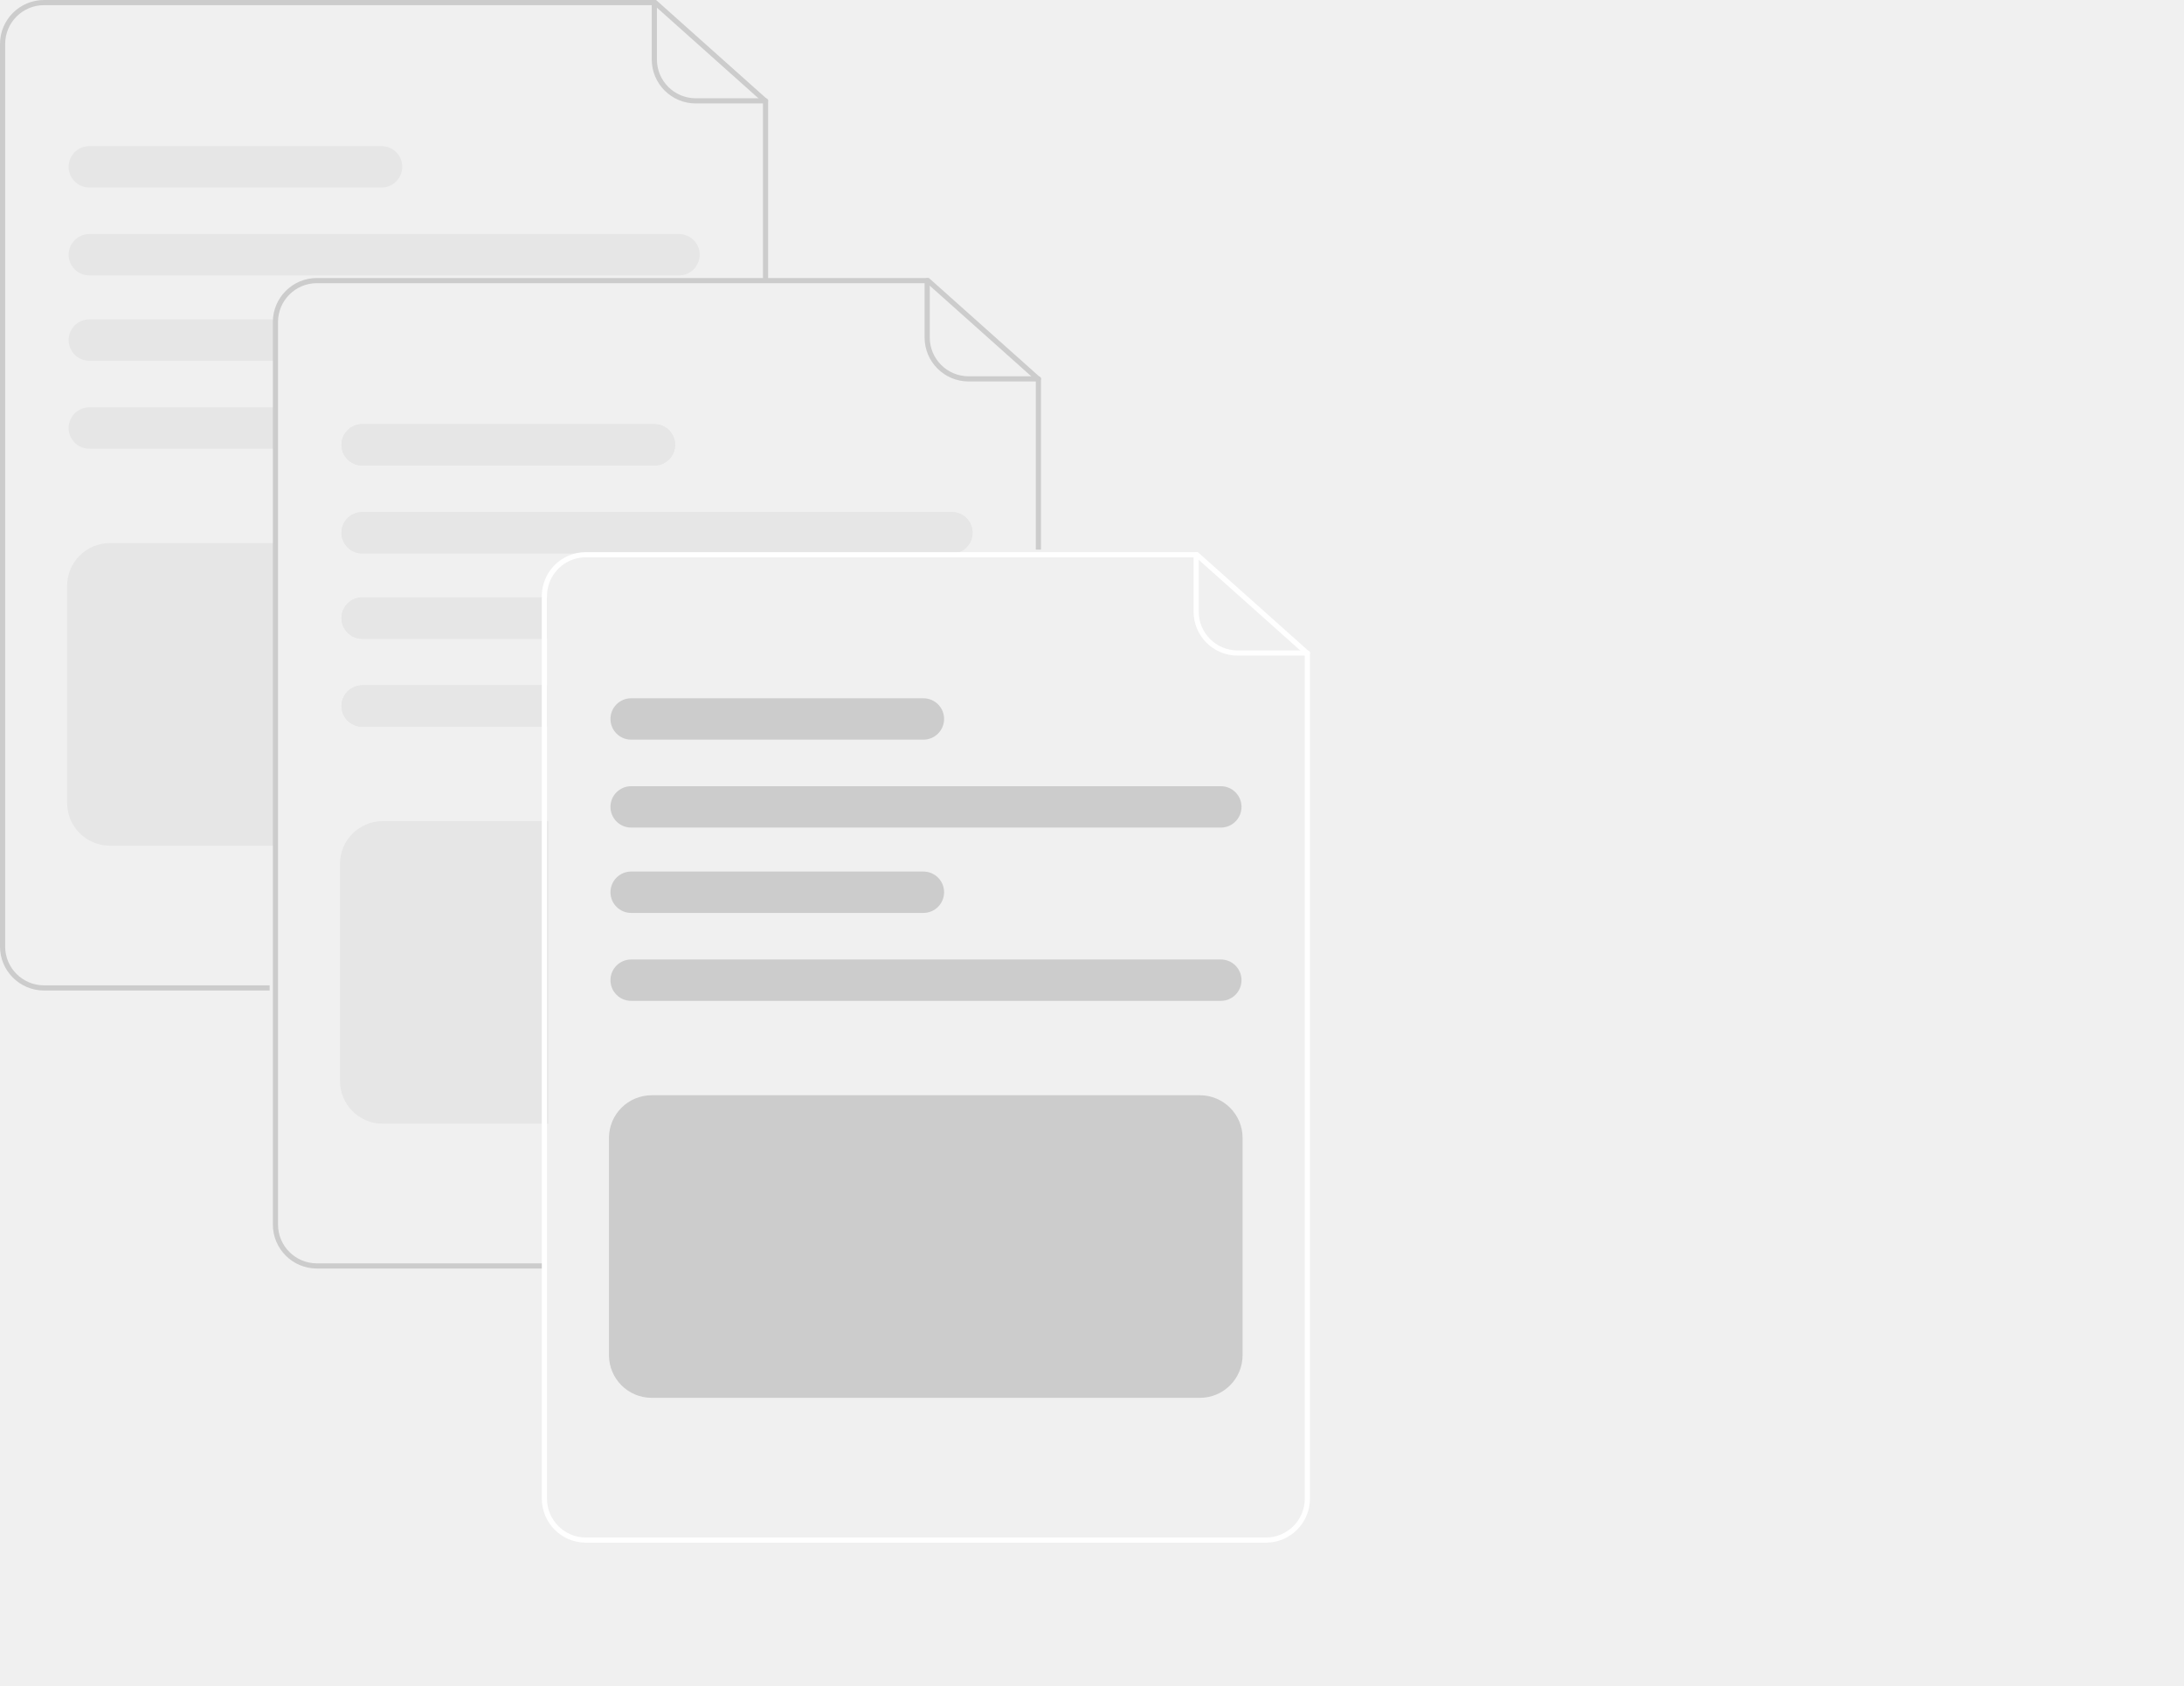
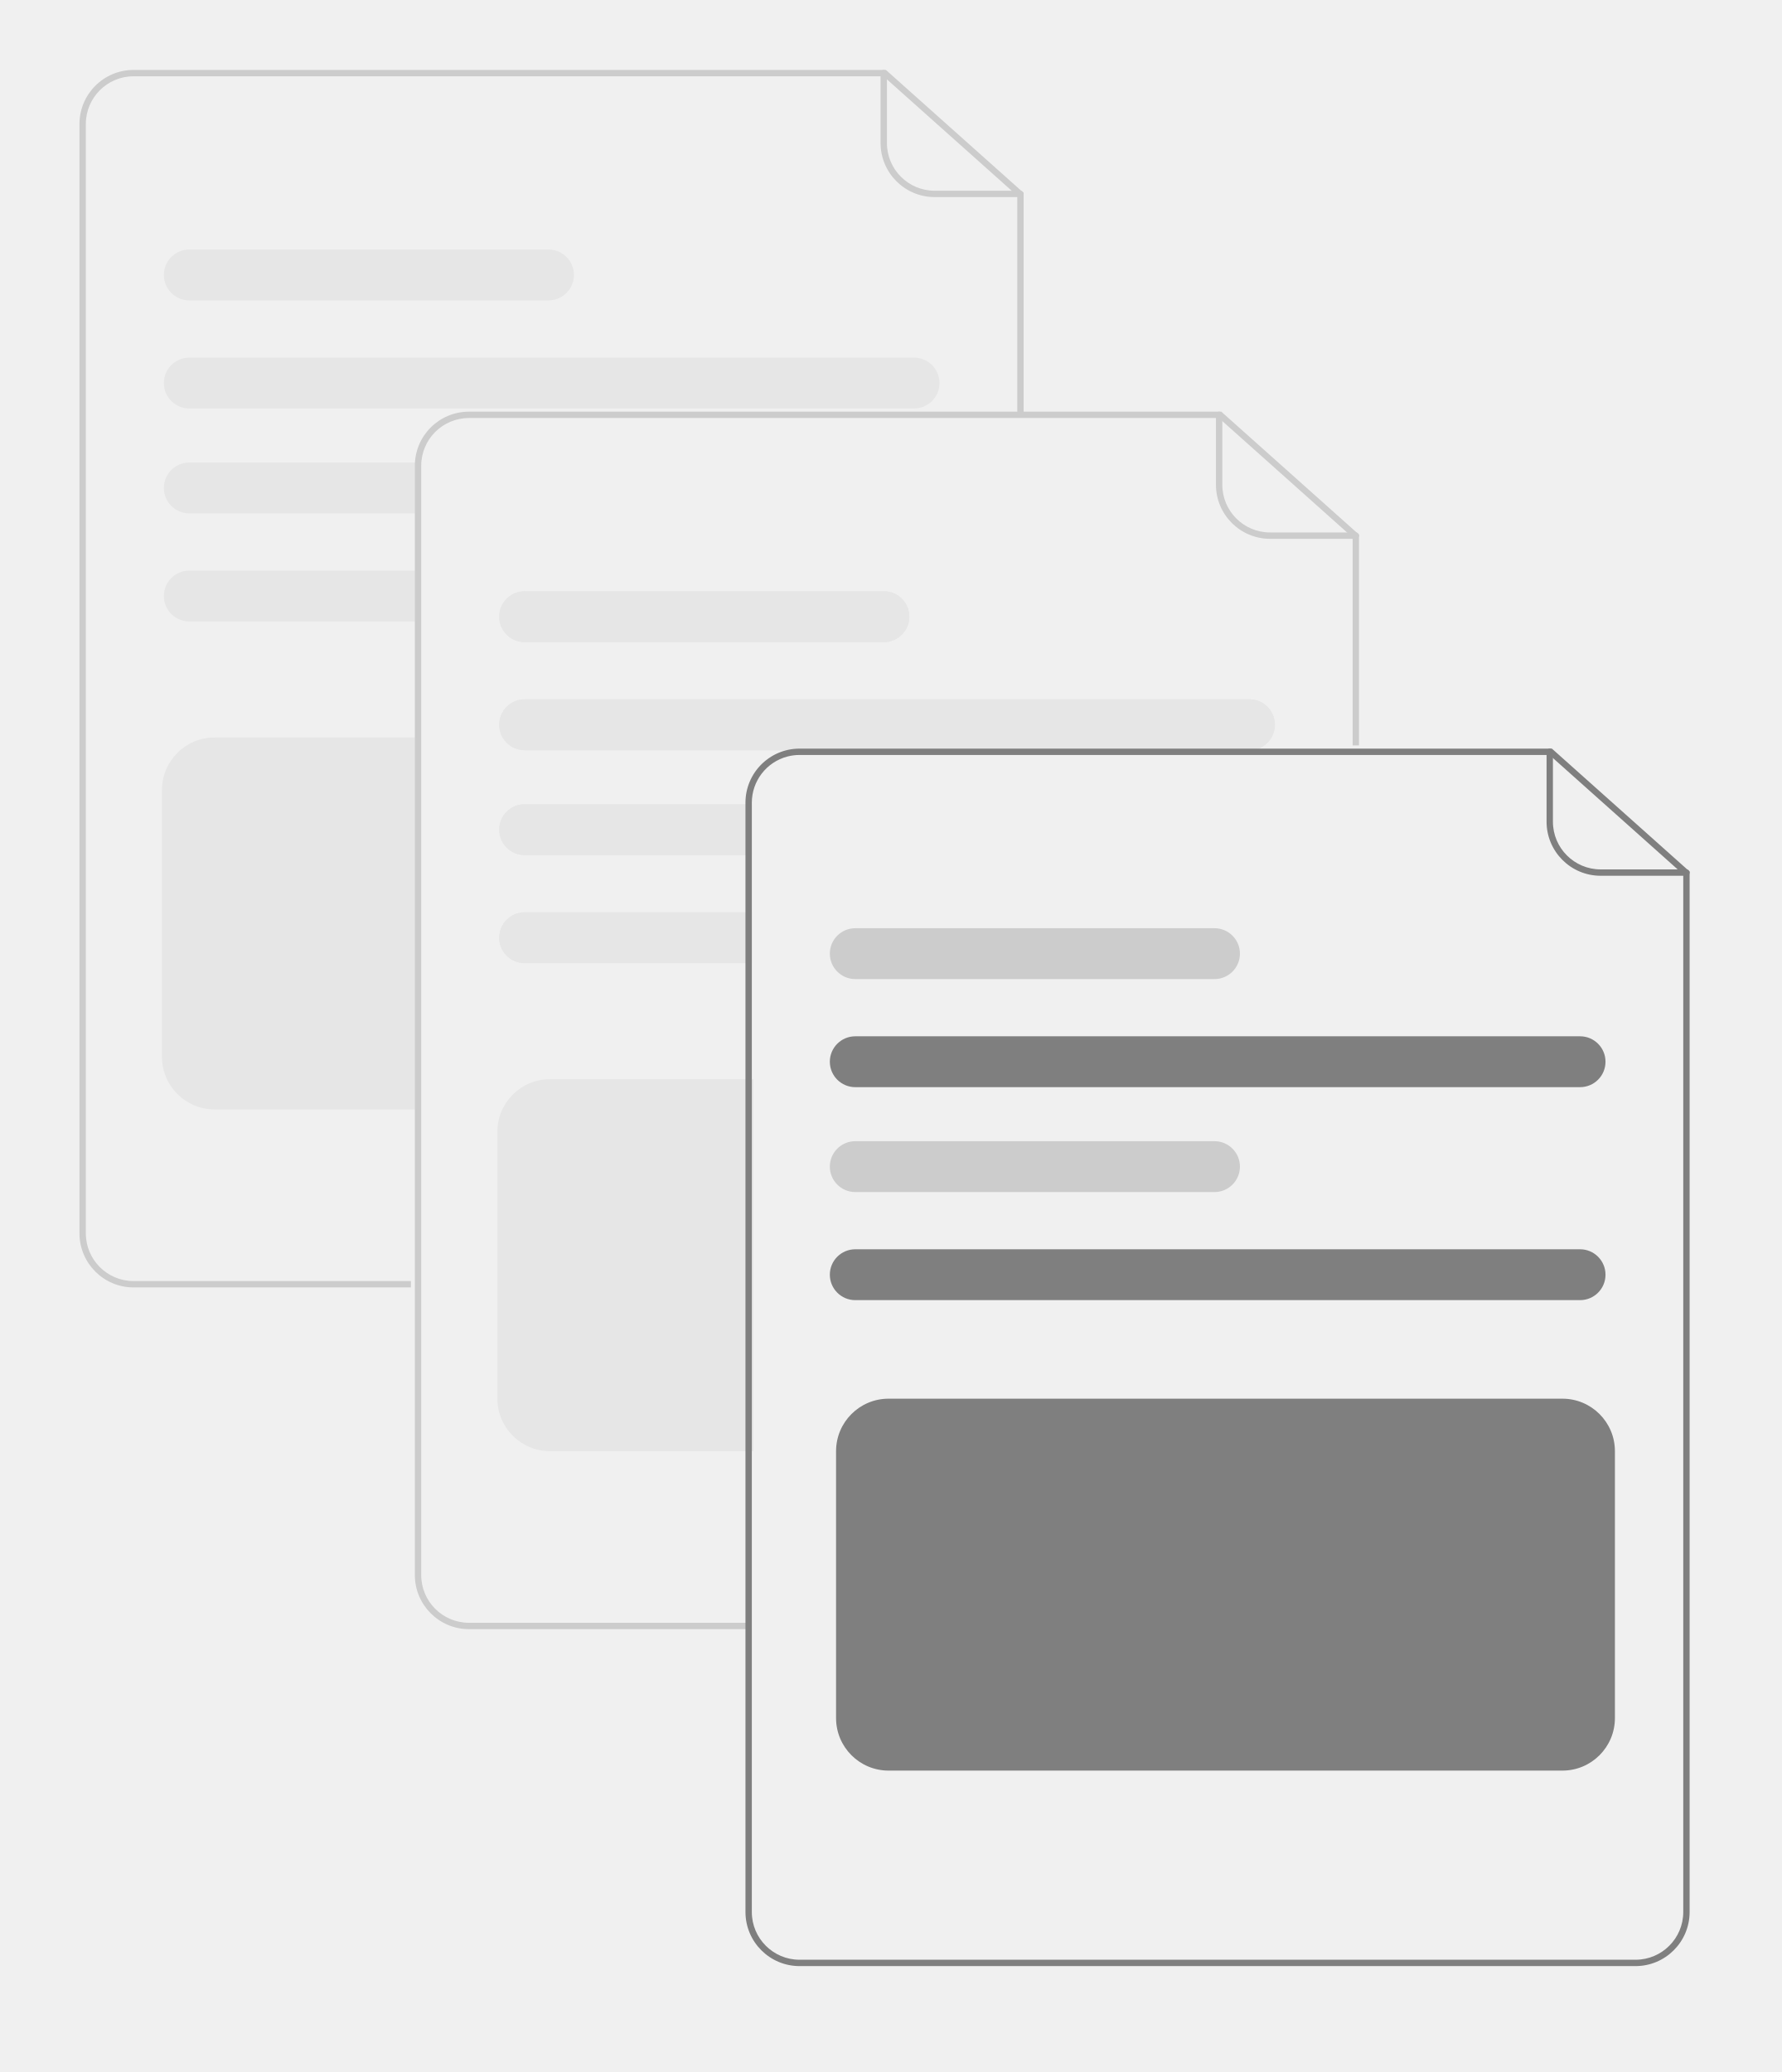
- <svg xmlns="http://www.w3.org/2000/svg" data-name="Layer 1" className="" viewBox="0 0 844.46 651.814">
-   <path d="M282.03,507.093H194.77a17.019,17.019,0,0,1-17-17v-349a17.019,17.019,0,0,1,17-17H431.451l43.319,38.678v70.322h-2V163.667L430.688,126.093H194.77a15.017,15.017,0,0,0-15,15v349a15.017,15.017,0,0,0,15,15h87.26Z" transform="translate(-177.7702 -124.0932)" fill="#ccc" />
-   <path d="M473.77,164.093h-27a17.019,17.019,0,0,1-17-17v-22a1,1,0,1,1,2,0v22a15.017,15.017,0,0,0,15,15h27a1,1,0,0,1,0,2Z" transform="translate(-177.7702 -124.0932)" fill="#ccc" />
-   <path d="M440.31,214.593h-228a8,8,0,0,0,0,16h228a8,8,0,0,0,0-16Z" transform="translate(-177.7702 -124.0932)" fill="#e6e6e6" />
-   <path d="M325.31,180.593h-113a8,8,0,0,0,0,16h113a8,8,0,0,0,0-16Z" transform="translate(-177.7702 -124.0932)" fill="#e6e6e6" />
-   <path d="M212.31,281.593a8,8,0,0,0,0,16h71.46v-16Z" transform="translate(-177.7702 -124.0932)" fill="#e6e6e6" />
-   <path d="M212.31,247.593a8,8,0,1,0,0,16h71.46v-16Z" transform="translate(-177.7702 -124.0932)" fill="#e6e6e6" />
-   <path d="M284.27,451.093h-64.04a16.519,16.519,0,0,1-16.5-16.5v-84a16.519,16.519,0,0,1,16.5-16.5h64.04Z" transform="translate(-177.7702 -124.0932)" fill="#e6e6e6" />
-   <path d="M387.53,614.593H300.27a17.019,17.019,0,0,1-17-17v-349a17.019,17.019,0,0,1,17-17H536.951l43.319,38.678v66.322h-2V271.167L536.188,233.593H300.27a15.017,15.017,0,0,0-15,15v349a15.017,15.017,0,0,0,15,15h87.26Z" transform="translate(-177.7702 -124.0932)" fill="#ccc" />
-   <path d="M579.27,271.593h-27a17.019,17.019,0,0,1-17-17v-22a1,1,0,1,1,2,0v22a15.017,15.017,0,0,0,15,15h27a1,1,0,0,1,0,2Z" transform="translate(-177.7702 -124.0932)" fill="#ccc" />
-   <path d="M545.81,322.093h-228a8,8,0,0,0,0,16h228a8,8,0,0,0,0-16Z" transform="translate(-177.7702 -124.0932)" fill="#e6e6e6" />
-   <path d="M430.81,288.093h-113a8,8,0,0,0,0,16h113a8,8,0,0,0,0-16Z" transform="translate(-177.7702 -124.0932)" fill="#e6e6e6" />
-   <path d="M545.81,322.093h-228a8,8,0,0,0,0,16h228a8,8,0,0,0,0-16Z" transform="translate(-177.7702 -124.0932)" fill="#e6e6e6" />
-   <path d="M430.81,288.093h-113a8,8,0,0,0,0,16h113a8,8,0,0,0,0-16Z" transform="translate(-177.7702 -124.0932)" fill="#e6e6e6" />
-   <path d="M317.81,389.093a8,8,0,0,0,0,16h71.46v-16Z" transform="translate(-177.7702 -124.0932)" fill="#e6e6e6" />
-   <path d="M317.81,355.093a8,8,0,0,0,0,16h71.46v-16Z" transform="translate(-177.7702 -124.0932)" fill="#e6e6e6" />
-   <path d="M317.81,389.093a8,8,0,0,0,0,16h71.46v-16Z" transform="translate(-177.7702 -124.0932)" fill="#e6e6e6" />
-   <path d="M317.81,355.093a8,8,0,0,0,0,16h71.46v-16Z" transform="translate(-177.7702 -124.0932)" fill="#e6e6e6" />
-   <path d="M389.77,558.593h-64.04a16.519,16.519,0,0,1-16.5-16.5v-84a16.519,16.519,0,0,1,16.5-16.5h64.04Z" transform="translate(-177.7702 -124.0932)" fill="#e6e6e6" />
-   <path d="M395.41,340.093a16.994,16.994,0,0,0-8.14,14.5v2.5h2v-2.5a15.027,15.027,0,0,1,11.15-14.5Zm245.54-2.5H404.27a17.02,17.02,0,0,0-17,17v349a17.024,17.024,0,0,0,17,17h263a17.024,17.024,0,0,0,17-17v-327.32Zm41.32,366a15.018,15.018,0,0,1-15,15h-263a15.018,15.018,0,0,1-15-15v-349a15.027,15.027,0,0,1,11.15-14.5,14.833,14.833,0,0,1,3.85-.5H640.19l42.08,37.57Zm-286.86-363.5a16.994,16.994,0,0,0-8.14,14.5v2.5h2v-2.5a15.027,15.027,0,0,1,11.15-14.5Z" transform="translate(-177.7702 -124.0932)" fill="#FFF" />
-   <path d="M683.27,377.593h-27a17.019,17.019,0,0,1-17-17v-22a1,1,0,0,1,2,0v22a15.017,15.017,0,0,0,15,15h27a1,1,0,0,1,0,2Z" transform="translate(-177.7702 -124.0932)" fill="#FFF" />
-   <path d="M649.812,444.093h-228a8,8,0,1,1,0-16h228a8,8,0,0,1,0,16Z" transform="translate(-177.7702 -124.0932)" fill="#ccc" />
-   <path d="M534.812,410.093h-113a8,8,0,1,1,0-16h113a8,8,0,0,1,0,16Z" transform="translate(-177.7702 -124.0932)" fill="#ccc" />
-   <path d="M649.812,511.093h-228a8,8,0,1,1,0-16h228a8,8,0,0,1,0,16Z" transform="translate(-177.7702 -124.0932)" fill="#ccc" />
-   <path d="M534.812,477.093h-113a8,8,0,1,1,0-16h113a8,8,0,0,1,0,16Z" transform="translate(-177.7702 -124.0932)" fill="#ccc" />
-   <path d="M641.729,664.593h-212a16.519,16.519,0,0,1-16.5-16.5v-84a16.519,16.519,0,0,1,16.5-16.5h212a16.519,16.519,0,0,1,16.5,16.5v84A16.519,16.519,0,0,1,641.729,664.593Z" transform="translate(-177.7702 -124.0932)" fill="#ccc" />
+ <svg xmlns="http://www.w3.org/2000/svg" width="560.46" height="651.814" data-name="Layer 1">
+   <g>
+     <path id="svg_2" fill="#2f2e41" d="m578.712,371.54a6.966,6.966 0 0 1 5.394,0.141l35.831,19.812a17.469,17.469 0 0 1 7.253,22.952l-0.449,-0.219l0.449,0.219a17.484,17.484 0 0 1 -21.476,8.842l-38.859,-13.582a6.999,6.999 0 0 1 -3.573,-9.237l11.554,-25.231a7.037,7.037 0 0 1 0.743,-1.294a6.958,6.958 0 0 1 3.133,-2.403z" />
+     <path id="svg_4" fill="#20344e" d="m654.588,644.814l0,-123.014a7.008,7.008 0 0 1 7,-7l14.759,0a7.008,7.008 0 0 1 7,7l0,123.014a7.008,7.008 0 0 1 -7,7l-14.759,0a7.008,7.008 0 0 1 -7,-7z" />
+     <path id="svg_5" fill="#20344e" d="m622.588,644.814l0,-123.014a7.008,7.008 0 0 1 7,-7l14.759,0a7.008,7.008 0 0 1 7,7l0,123.014a7.008,7.008 0 0 1 -7,7l-14.759,0a7.008,7.008 0 0 1 -7,-7z" />
+     <path id="svg_6" fill="#2f2e41" d="m662.279,331.804l0.056,-2c-3.721,-0.104 -7.001,-0.337 -9.466,-2.138a6.148,6.148 0 0 1 -2.381,-4.528a3.514,3.514 0 0 1 1.153,-2.895c1.636,-1.382 4.269,-0.935 6.188,-0.055l1.655,0.759l-3.173,-23.19l-1.981,0.271l2.699,19.727c-2.607,-0.767 -5.023,-0.437 -6.678,0.961a5.471,5.471 0 0 0 -1.86,4.492a8.133,8.133 0 0 0 3.2,6.073c3.167,2.314 7.283,2.43 10.59,2.522z" />
+     <rect id="svg_7" fill="#2f2e41" height="2" width="10.771" y="299.73" x="633.758" />
+     <rect id="svg_8" fill="#2f2e41" height="2" width="10.771" y="299.73" x="667.758" />
+     <path id="svg_13" fill="#2f2e41" d="m693.152,246.612c-4.303,-16.107 6.926,-32.872 22.184,-37.902a43.585,43.585 0 0 1 26.84,0.299a52.942,52.942 0 0 1 22.118,14.441c13.374,14.228 19.299,33.432 22.071,52.366c2.862,19.549 1.247,40.961 11.25,58.725c4.147,7.365 10.303,13.814 18.257,16.986c7.42,2.959 16.31,2.973 23.419,-0.873a22.458,22.458 0 0 0 4.705,-3.437c1.407,-1.328 -0.717,-3.446 -2.121,-2.121c-5.953,5.617 -14.825,6.677 -22.476,4.472c-8.345,-2.404 -14.769,-8.818 -19.001,-16.203c-4.895,-8.541 -6.933,-18.303 -8.045,-27.989c-1.213,-10.574 -1.681,-21.204 -3.302,-31.735c-2.923,-18.993 -9.238,-38.059 -22.636,-52.312a56.363,56.363 0 0 0 -22.275,-14.821a47.224,47.224 0 0 0 -27.278,-1.377a37.203,37.203 0 0 0 -20.506,13.79a34.679,34.679 0 0 0 -7.073,22.536a30.616,30.616 0 0 0 0.975,5.953a1.501,1.501 0 0 0 2.893,-0.798l0,0z" />
+     <path id="svg_14" fill="#ccc" d="m129.26,405l-87.26,0a17.019,17.019 0 0 1 -17,-17l0,-349a17.019,17.019 0 0 1 17,-17l236.681,0l43.319,38.678l0,70.322l-2,0l0,-69.426l-42.082,-37.574l-235.918,0a15.017,15.017 0 0 0 -15,15l0,349a15.017,15.017 0 0 0 15,15l87.26,0l0,2z" />
+     <path id="svg_15" fill="#ccc" d="m321,62l-27,0a17.019,17.019 0 0 1 -17,-17l0,-22a1,1 0 1 1 2,0l0,22a15.017,15.017 0 0 0 15,15l27,0a1,1 0 0 1 0,2z" />
+     <path id="svg_16" fill="#e6e6e6" d="m287.54,112.5l-228,0a8,8 0 0 0 0,16l228,0a8,8 0 0 0 0,-16z" />
+     <path id="svg_17" fill="#e6e6e6" d="m172.54,78.5l-113,0a8,8 0 0 0 0,16l113,0a8,8 0 0 0 0,-16z" />
+     <path id="svg_18" fill="#e6e6e6" d="m59.54,179.5a8,8 0 0 0 0,16l71.46,0l0,-16l-71.46,0z" />
+     <path id="svg_19" fill="#e6e6e6" d="m59.54,145.5a8,8 0 1 0 0,16l71.46,0l0,-16l-71.46,0z" />
+     <path id="svg_20" fill="#e6e6e6" d="m131.5,349l-64.04,0a16.519,16.519 0 0 1 -16.5,-16.5l0,-84a16.519,16.519 0 0 1 16.5,-16.5l64.04,0l0,117z" />
+     <path id="svg_21" fill="#ccc" d="m234.76,512.5l-87.26,0a17.019,17.019 0 0 1 -17,-17l0,-349a17.019,17.019 0 0 1 17,-17l236.681,0l43.319,38.678l0,66.322l-2,0l0,-65.426l-42.082,-37.574l-235.918,0a15.017,15.017 0 0 0 -15,15l0,349a15.017,15.017 0 0 0 15,15l87.26,0l0,2z" />
+     <path id="svg_22" fill="#ccc" d="m426.5,169.5l-27,0a17.019,17.019 0 0 1 -17,-17l0,-22a1,1 0 1 1 2,0l0,22a15.017,15.017 0 0 0 15,15l27,0a1,1 0 0 1 0,2z" />
+     <path id="svg_23" fill="#e6e6e6" d="m393.04,220l-228,0a8,8 0 0 0 0,16l228,0a8,8 0 0 0 0,-16z" />
+     <path id="svg_24" fill="#e6e6e6" d="m278.04,186l-113,0a8,8 0 0 0 0,16l113,0a8,8 0 0 0 0,-16z" />
+     <path id="svg_25" fill="#e6e6e6" d="m393.04,220l-228,0a8,8 0 0 0 0,16l228,0a8,8 0 0 0 0,-16z" />
+     <path id="svg_26" fill="#e6e6e6" d="m278.04,186l-113,0a8,8 0 0 0 0,16l113,0a8,8 0 0 0 0,-16z" />
+     <path id="svg_27" fill="#e6e6e6" d="m165.04,287a8,8 0 0 0 0,16l71.46,0l0,-16l-71.46,0z" />
+     <path id="svg_28" fill="#e6e6e6" d="m165.04,253a8,8 0 0 0 0,16l71.46,0l0,-16l-71.46,0z" />
+     <path id="svg_29" fill="#e6e6e6" d="m165.04,287a8,8 0 0 0 0,16l71.46,0l0,-16l-71.46,0z" />
+     <path id="svg_30" fill="#e6e6e6" d="m165.04,253a8,8 0 0 0 0,16l71.46,0l0,-16l-71.46,0z" />
+     <path id="svg_31" fill="#e6e6e6" d="m237,456.5l-64.04,0a16.519,16.519 0 0 1 -16.5,-16.5l0,-84a16.519,16.519 0 0 1 16.5,-16.5l64.04,0l0,117z" />
+     <path id="svg_32" fill="#7f7f7f" d="m242.64,238a16.994,16.994 0 0 0 -8.14,14.5l0,2.5l2,0l0,-2.5a15.027,15.027 0 0 1 11.15,-14.5l-5.01,0zm245.54,-2.5l-236.68,0a17.02,17.02 0 0 0 -17,17l0,349a17.024,17.024 0 0 0 17,17l263,0a17.024,17.024 0 0 0 17,-17l0,-327.32l-43.32,-38.68zm41.32,366a15.018,15.018 0 0 1 -15,15l-263,0a15.018,15.018 0 0 1 -15,-15l0,-349a15.027,15.027 0 0 1 11.15,-14.5a14.833,14.833 0 0 1 3.85,-0.5l235.92,0l42.08,37.57l-0,326.43zm-286.86,-363.5a16.994,16.994 0 0 0 -8.14,14.5l0,2.5l2,0l0,-2.5a15.027,15.027 0 0 1 11.15,-14.5l-5.01,0z" />
+     <path style="vector-effect: non-scaling-stroke;" id="svg_33" fill="#7f7f7f" d="m530.5,275.5l-27,0a17.019,17.019 0 0 1 -17,-17l0,-22a1,1 0 0 1 2,0l0,22a15.017,15.017 0 0 0 15,15l27,0a1,1 0 0 1 0,2z" />
+     <path id="svg_34" fill="#7f7f7f" d="m497.041,342l-228,0a8,8 0 1 1 0,-16l228,0a8,8 0 0 1 0,16z" />
+     <path id="svg_35" fill="#ccc" d="m382.041,308l-113,0a8,8 0 1 1 0,-16l113,0a8,8 0 0 1 0,16z" />
+     <path id="svg_36" fill="#7f7f7f" d="m497.041,409l-228,0a8,8 0 1 1 0,-16l228,0a8,8 0 0 1 0,16z" />
+     <path id="svg_37" fill="#ccc" d="m382.041,375l-113,0a8,8 0 1 1 0,-16l113,0a8,8 0 0 1 0,16z" />
+     <path id="svg_38" fill="#7f7f7f" d="m491.5,557l-212,0a16.519,16.519 0 0 1 -16.5,-16.5l0,-84a16.519,16.519 0 0 1 16.5,-16.5l212,0a16.519,16.519 0 0 1 16.5,16.5l0,84a16.519,16.519 0 0 1 -16.5,16.5z" />
+   </g>
</svg>
